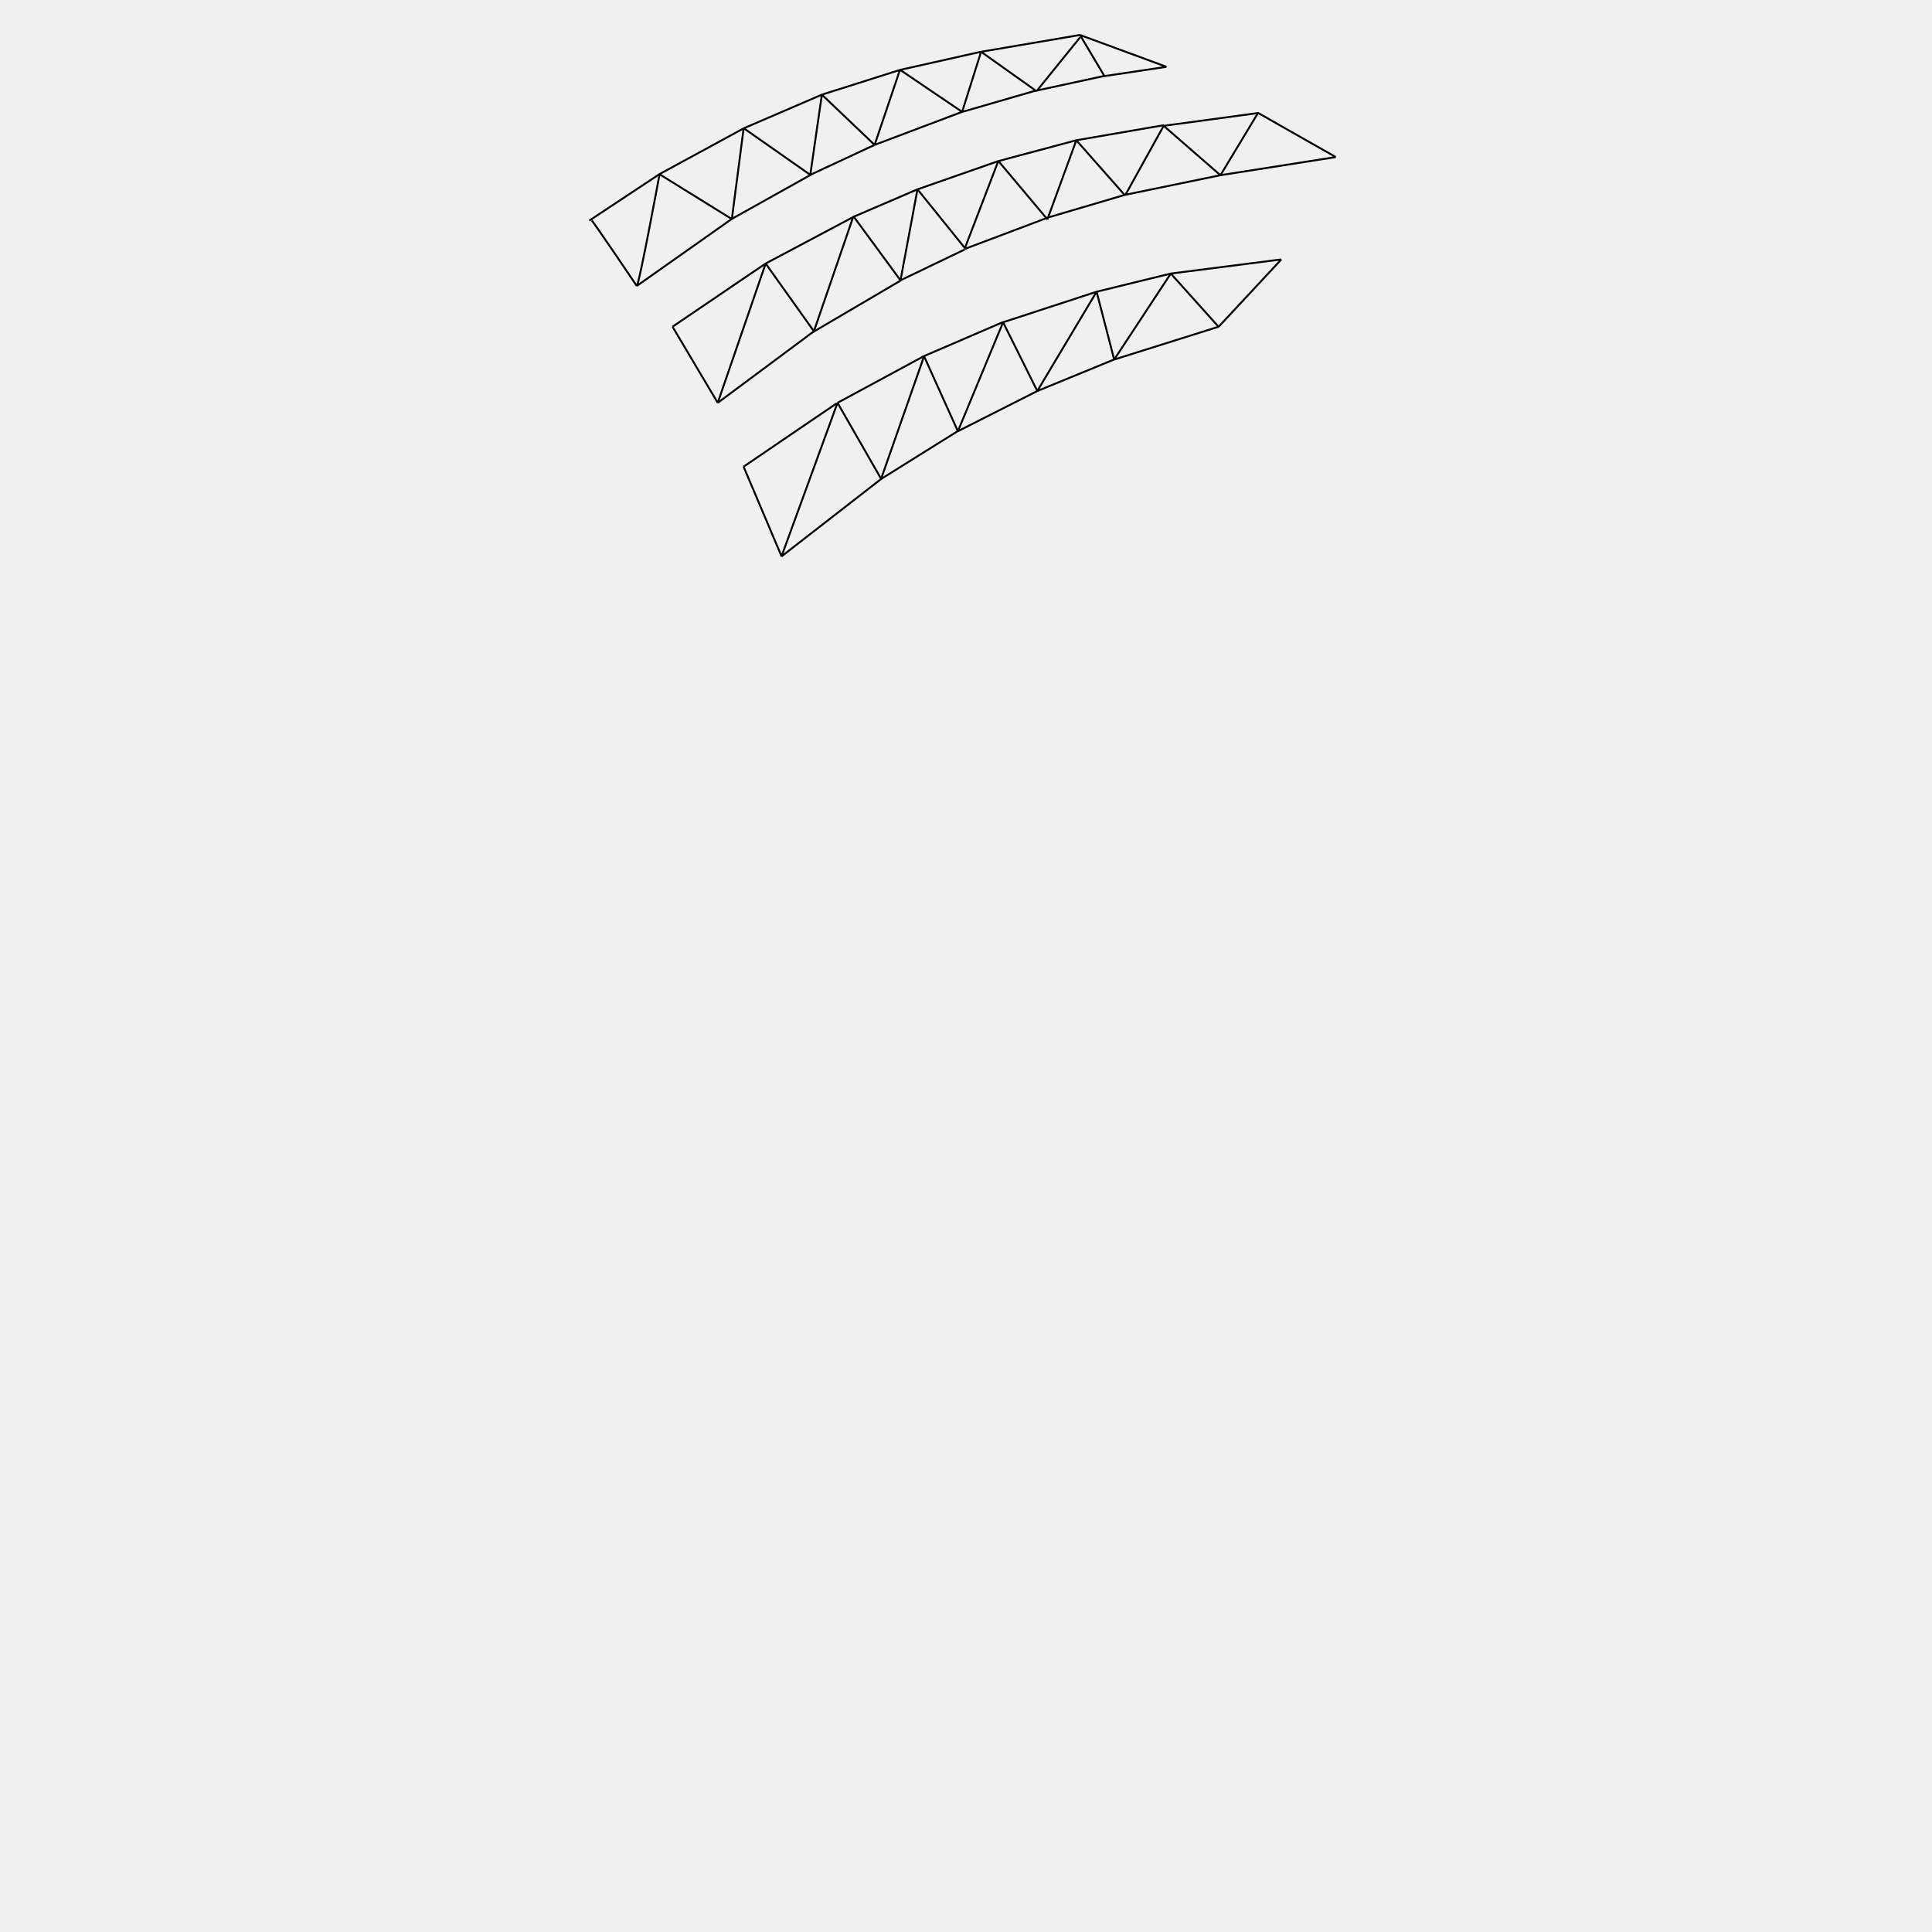
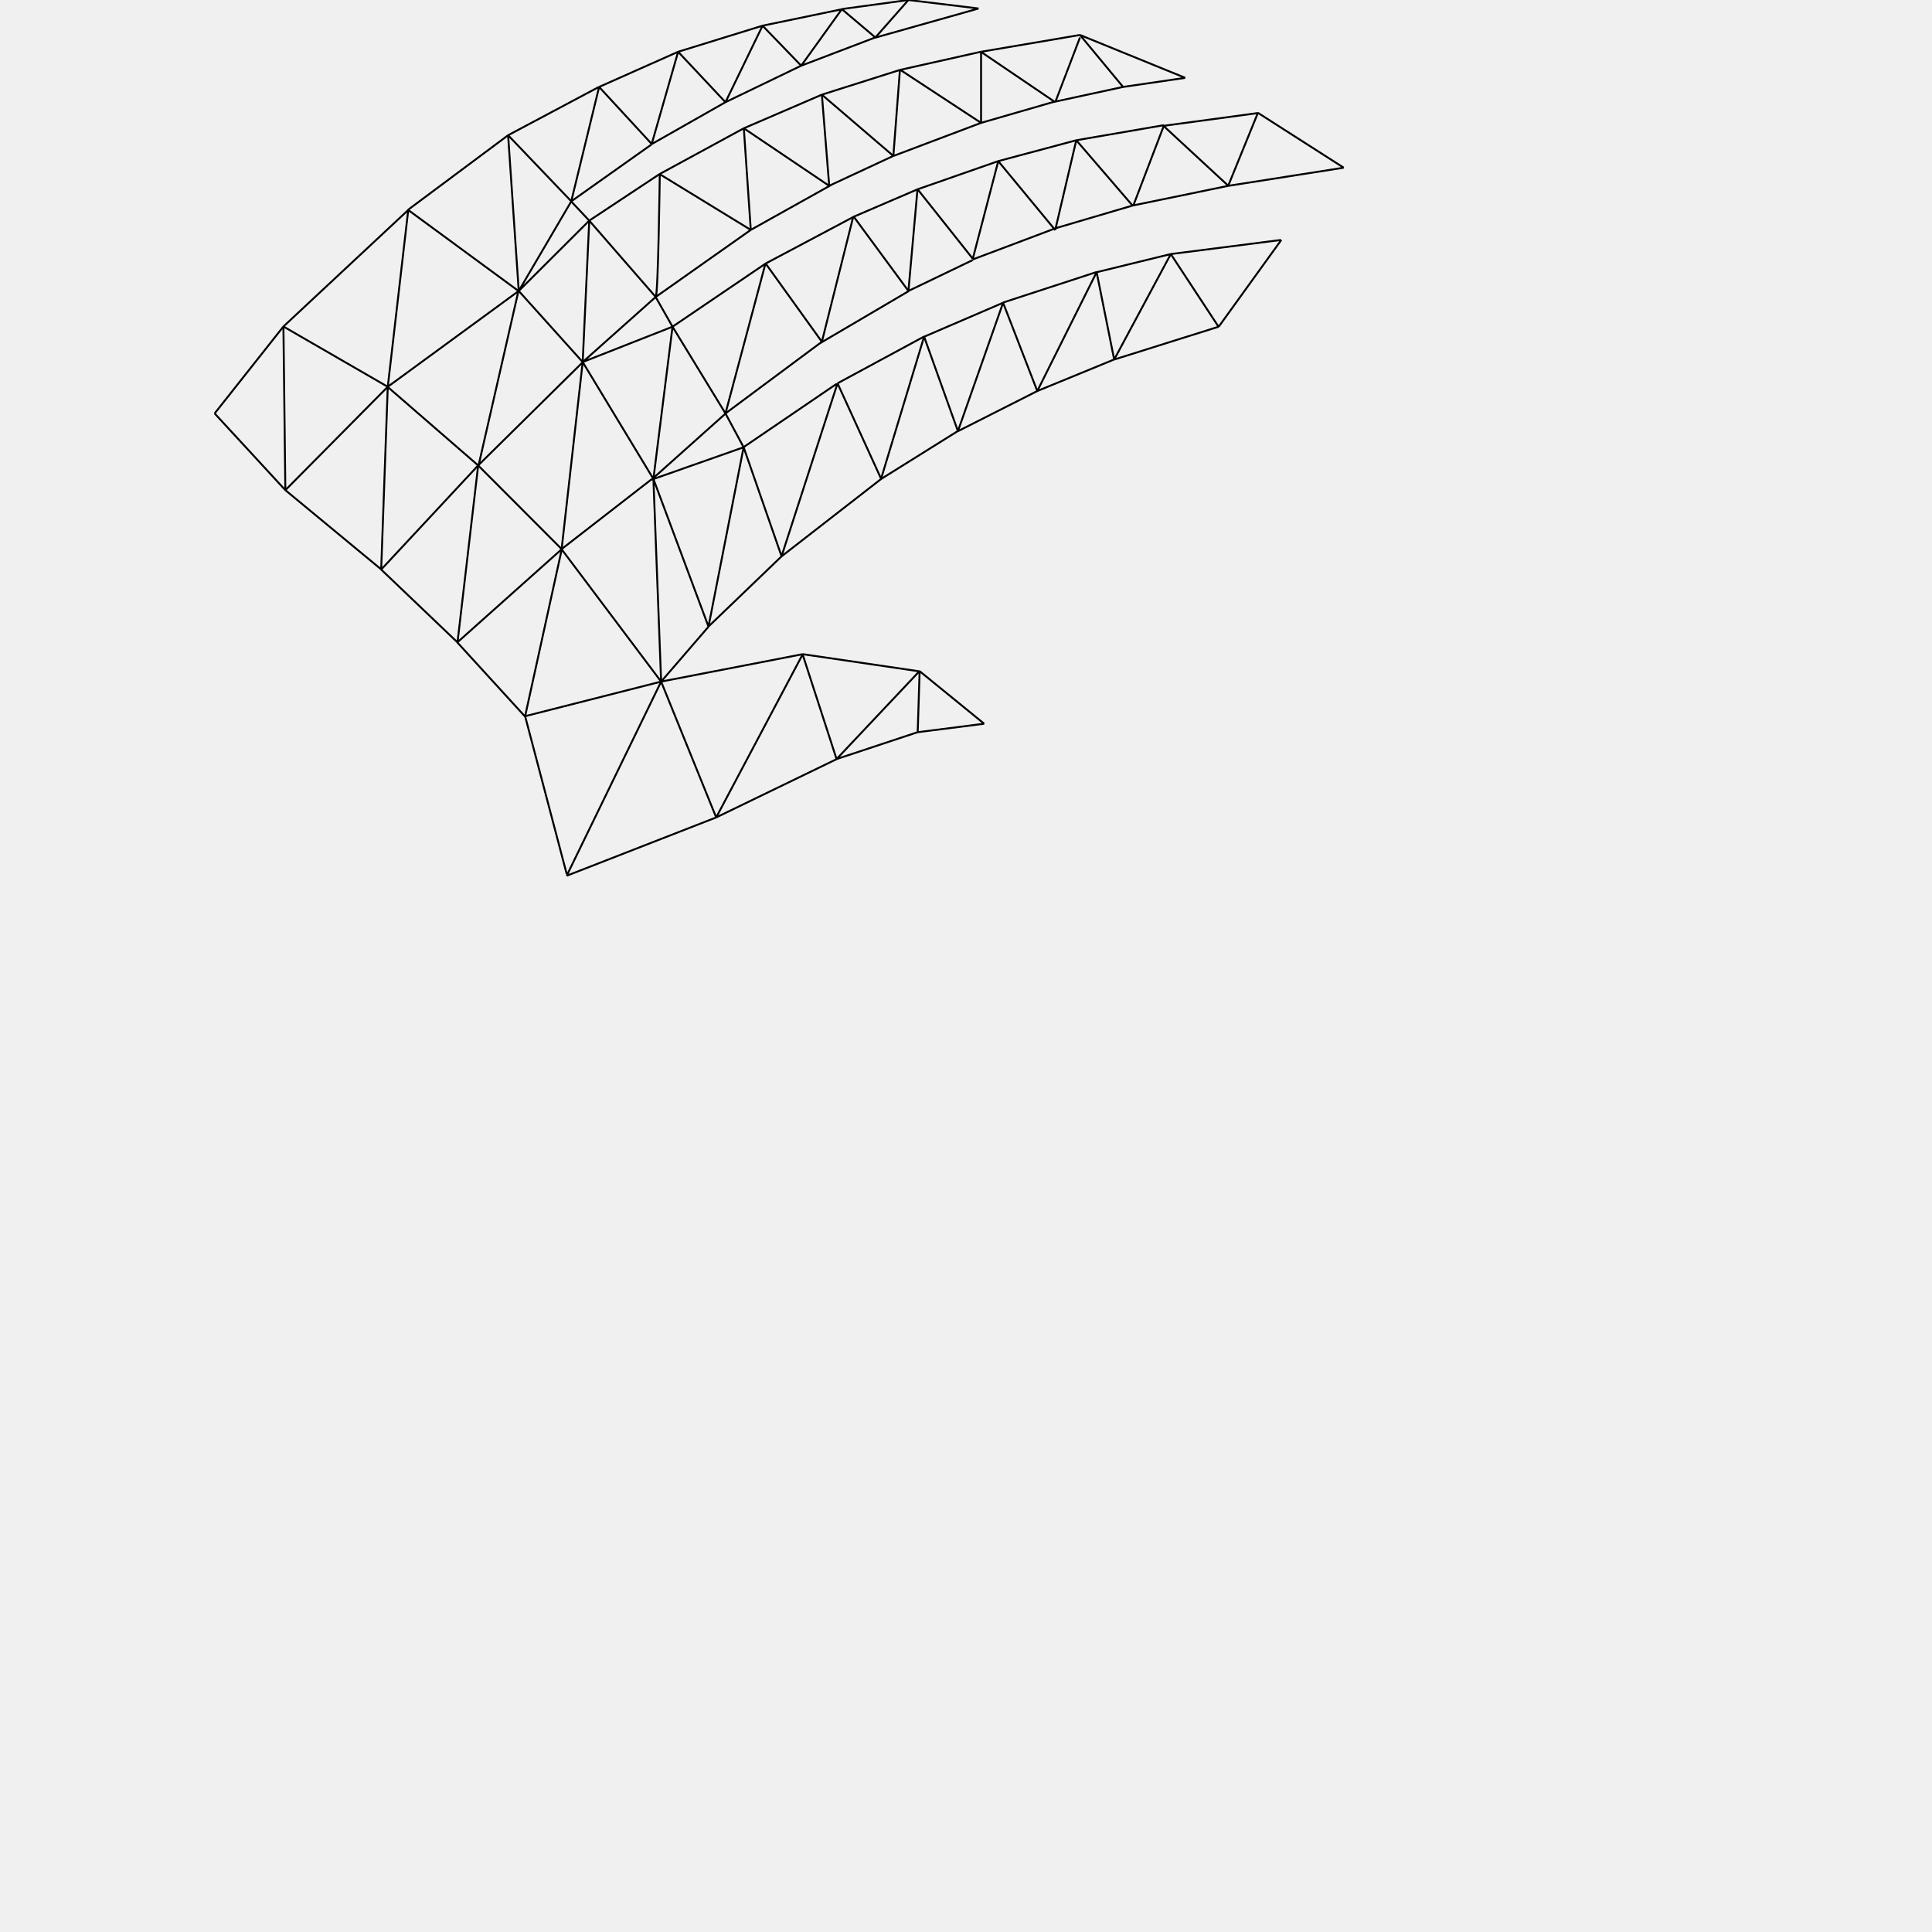
<svg xmlns="http://www.w3.org/2000/svg" version="1.1" id="Layer_1" x="0px" y="0px" viewBox="0 0 1000 1000" style="enable-background:new 0 0 1000 1000;" xml:space="preserve">
  <style type="text/css">
	.st0{fill:#FFFFFF;stroke:#000000;stroke-miterlimit:10;}
</style>
-   <path class="st0" d="M603.7,34.6l-32.1,4.8 M571.6,39.3l-36.5,7.9 M535.1,47.2l-37,10.7 M571.6,39.3L559,18.1 M559,18.1l44.8,16.5   M536.5,47.2L559,19.4 M559,18.1l-51.2,8.7 M536.5,47.2l-28.7-20.4 M507.8,26.8L498,57.9 M498,57.9l-32.2-21.8 M465.8,36.2l41.9-9.4   M498,57.9L452.7,75 M452.7,75l13.1-38.8 M425.4,49l27.3,26 M425.4,49l40.4-12.8 M452.7,75l-33.3,15.5 M419.4,90.5l6-41.5 M425.4,49  L385,66.4 M419.4,90.5L385,66.4 M420.5,90l-41.7,23.3 M378.8,113.4l6.1-46.9 M385,66.4l-43.6,23.7 M378.8,113.4l-37.4-23.2   M329.6,148c1.3-1,11.8-57.9,11.8-57.9 M329.6,148l49.2-34.7 M341.4,90.1L305,114.2 M329.6,148c0,0-23.4-34.7-23.4-33.9   M348.1,169.1l23.4,39.4 M371.5,208.5l24.8-72.1 M396.3,136.4l25,35.1 M371.5,208.5l49.9-37.1 M348.1,169.1l48.2-32.7 M396.3,136.4  l45.4-24.1 M441.6,112.3l-20.3,59.1 M420.1,172.3l46.1-27.1 M442,112.3l24.1,32.8 M466.1,145.1l8.8-47.2 M499.5,128.5L474.9,98   M466.1,145.1l33.3-16 M441.6,112.3L474.9,98 M474.9,98l41.8-14.6 M516.7,83.4l-17.3,45.1 M499.5,128.8l42.7-16.1 M542.2,113.6  l-25.4-30.2 M557.1,72.6l-15,41 M582.1,100.9l-25-28.3 M582.1,100.9l-39.7,11.7 M516.7,83.4l40.4-10.8 M557.1,72.6l45.3-7.8   M582.5,100.9l20-36.1 M582.1,100.9l49.5-10.2 M631.7,90.7l-29.2-25.4 M631.7,90.7l19.5-32.3 M651.1,58.4l40.3,22.9 M691.4,81.3  l-59.8,9.4 M602.5,65.1l48.7-6.6 M384.9,241.6l19.7,46.5 M404.5,288l29-79.5 M433.5,208.5l22.6,39.4 M455.9,248.3l22.4-63.9   M495.8,223.2l-17.5-38.8 M519.2,166.8l-23.4,56.4 M536.9,202.4l-17.7-35.6 M567.6,151l-30.7,51.4 M567.6,151l9.1,35.1 M576.7,186.1  l29.3-44.5 M606,141.6l24.7,27.5 M630.8,169.1l32.4-34.8 M663.1,134.3l-57.1,7.3 M606,141.6l-38.4,9.4 M567.6,151l-48.4,15.8   M478.3,184.3l40.9-17.6 M478.3,184.3l-44.8,24.2 M433,208.8l-48.2,32.8 M404.5,288l51.6-40.1 M456.1,247.9l39.7-24.8 M495.8,223.2  l41.1-20.8 M536.9,202.4l39.7-16.3 M630.8,169.1l-54.1,17" />
+   <path class="st0" d="M613.4,40.3L581.3,45 M581.3,45l-36.5,7.9 M544.8,52.9l-37,10.7 M581.3,45L559,18.1 M559,18.1l54.5,22.2   M546.2,52.9L559,19.4 M559,18.1l-51.2,8.7 M546.2,52.9l-38.5-26.1 M507.8,26.8v36.8 M507.8,63.6l-41.9-27.5 M465.8,36.2l41.9-9.4   M507.8,63.6l-45.3,17.1 M465.8,36.2l-3.4,44.5 M425.4,49l37,31.7 M425.4,49l40.4-12.8 M462.4,80.7l-33.3,15.5 M429.2,96.2L425.4,49   M425.4,49L385,66.4 M385,66.4l44.2,29.8 M388.6,119l41.7-23.3 M388.6,119L385,66.4 M385,66.4l-43.6,23.7 M388.6,119l-47.2-28.9   M339.4,153.7c1.3-1,2.1-63.6,2.1-63.6 M339.4,153.7l49.2-34.7 M341.4,90.1L305,114.2 M339.4,153.7L305,114.2 M348.1,169.1  l27.4,44.9 M375.5,214l20.7-77.6 M396.3,136.4l29.1,40.5 M425.4,176.9L375.5,214 M348.1,169.1l48.2-32.7 M396.3,136.4l45.4-24.1   M441.6,112.3l-16.2,64.6 M424.2,177.8l46.1-27.1 M442,112.3l28.2,38.3 M470.2,150.6l4.7-52.7 M503.5,133.9l-28.6-36 M470.2,150.6  l33.3-16 M441.6,112.3L474.9,98 M474.9,98l41.8-14.6 M516.7,83.4l-13.2,50.6 M503.5,134.3l42.7-16.1 M516.7,83.4l29.5,35.7   M546.2,119l10.9-46.5 M557.1,72.6l29.1,33.8 M586.2,106.4l-39.7,11.7 M516.7,83.4l40.4-10.8 M557.1,72.6l45.3-7.8 M602.5,64.8  l-15.9,41.6 M586.2,106.4l49.5-10.2 M602.5,65.4l33.3,30.8 M635.7,96.2l15.4-37.8 M651.1,58.4l44.4,28.4 M695.5,86.8l-59.8,9.4   M602.5,65.1l48.7-6.6 M384.9,231.5l19.7,56.6 M404.5,288l29-89.6 M433.5,198.4l22.6,49.5 M455.9,248.3l22.4-74 M478.3,174.2  l17.5,48.9 M495.8,223.2l23.4-66.5 M519.2,156.7l17.7,45.7 M536.9,202.4l30.7-61.5 M567.6,140.8l9.1,45.3 M576.7,186.1l29.3-54.6   M606,131.5l24.7,37.6 M630.8,169.1l32.4-44.9 M663.1,124.2l-57.1,7.3 M606,131.5l-38.4,9.4 M567.6,140.8l-48.4,15.8 M519.2,156.7  l-40.9,17.6 M478.3,174.2l-44.8,24.2 M433,198.7l-48.2,32.8 M404.5,288l51.6-40.1 M456.1,247.9l39.7-24.8 M495.8,223.2l41.1-20.8   M536.9,202.4l39.7-16.3 M576.7,186.1l54.1-17 M337.2,248.3l47.7-16.8 M263,70l32.6,34.1 M263,70l47-25 M310.1,45l-14.4,59.1   M295.7,104.2l41.5-29.4 M310.1,45l27.3,29.6 M351,26.8l-13.7,47.8 M375.5,52.9L351,26.8 M375.5,52.9l19.2-39.6 M394.7,13.3l20,20.7   M414.7,34l21-29.2 M453.1,19.4L435.7,4.7 M453.1,19.4L470.2,0 M470.2,0l36.3,4.4 M506.5,4.4l-53.5,15.1 M414.7,34l38.3-14.6   M414.7,34l-39.2,18.9 M375.5,52.9l-38.2,21.7 M310.1,45L351,26.8 M351,26.8l43.7-13.5 M394.7,13.3l41-8.5 M435.7,4.7L470.2,0   M337.2,248.3l38.4-34.3 M375.5,214l9.4,17.5 M348.1,169.1l-46.5,18.3 M301.6,187.4l37.8-33.7 M348.1,169.1l-8.7-15.3 M305,114.2  l-36.6,36.5 M268.5,150.6l27.2-46.4 M305,114.2l-9.4-10 M263,70l-51.8,38.6 M211.3,108.7l57.2,42 M268.5,150.6L263,70 M301.6,187.4  l3.4-73.3 M268.5,150.6l33.1,36.8 M301.6,187.4l36.6,60.5 M338.2,247.9l9.9-78.8 M338.2,247.9l28.5,76.4 M404.5,288l-37.8,36.3   M366.7,324.4l18.2-92.9 M366.7,324.4l-24.5,28.4 M342.2,352.8l-51.5-68.5 M290.7,284.2l46.4-36 M247.5,240.9l43.3,43.4   M247.5,240.9l54.1-53.4 M247.5,240.9l-46.8-40.6 M268.5,150.6l-67.8,49.6 M200.7,200.2l-54-31.2 M211.3,108.7L146.7,169   M211.3,108.7l-10.6,91.6 M268.3,150.8l-20.8,91 M301.6,187.4l-10.9,96.8 M338.2,247.9l4,104.9 M200.7,200.2l-53,53.5 M146.7,169  l-35.6,45 M147.7,253.7L111.1,214 M147.7,253.7l49.6,41 M197.3,294.8l50.2-53.9 M197.3,294.8l39.5,37.7 M236.7,332.5l54-48.2   M236.7,332.5l35,38.3 M271.8,370.7l70.4-17.9 M342.2,352.8l28.5,70.3 M370.7,423.1l-77.4,30.2 M293.3,452.3l-21.5-81.6   M370.7,423.1l62.4-30.2 M433,392.9l-17.6-54.3 M415.5,338.6l-73.3,14.2 M415.5,338.6l60.5,8.9 M476,347.4l-1,31.6 M474.9,379  L433,392.9 M474.9,379l34.5-4.4 M509.4,374.6L476,347.4 M146.7,169l1,84.7 M200.7,200.2l-3.4,94.5 M247.5,240.9l-10.7,91.6   M271.8,370.7l19-86.5 M342.2,352.8l-48.9,100.5 M415.5,338.6l-44.8,84.5 M433,392.9l42.9-45.5" />
</svg>
